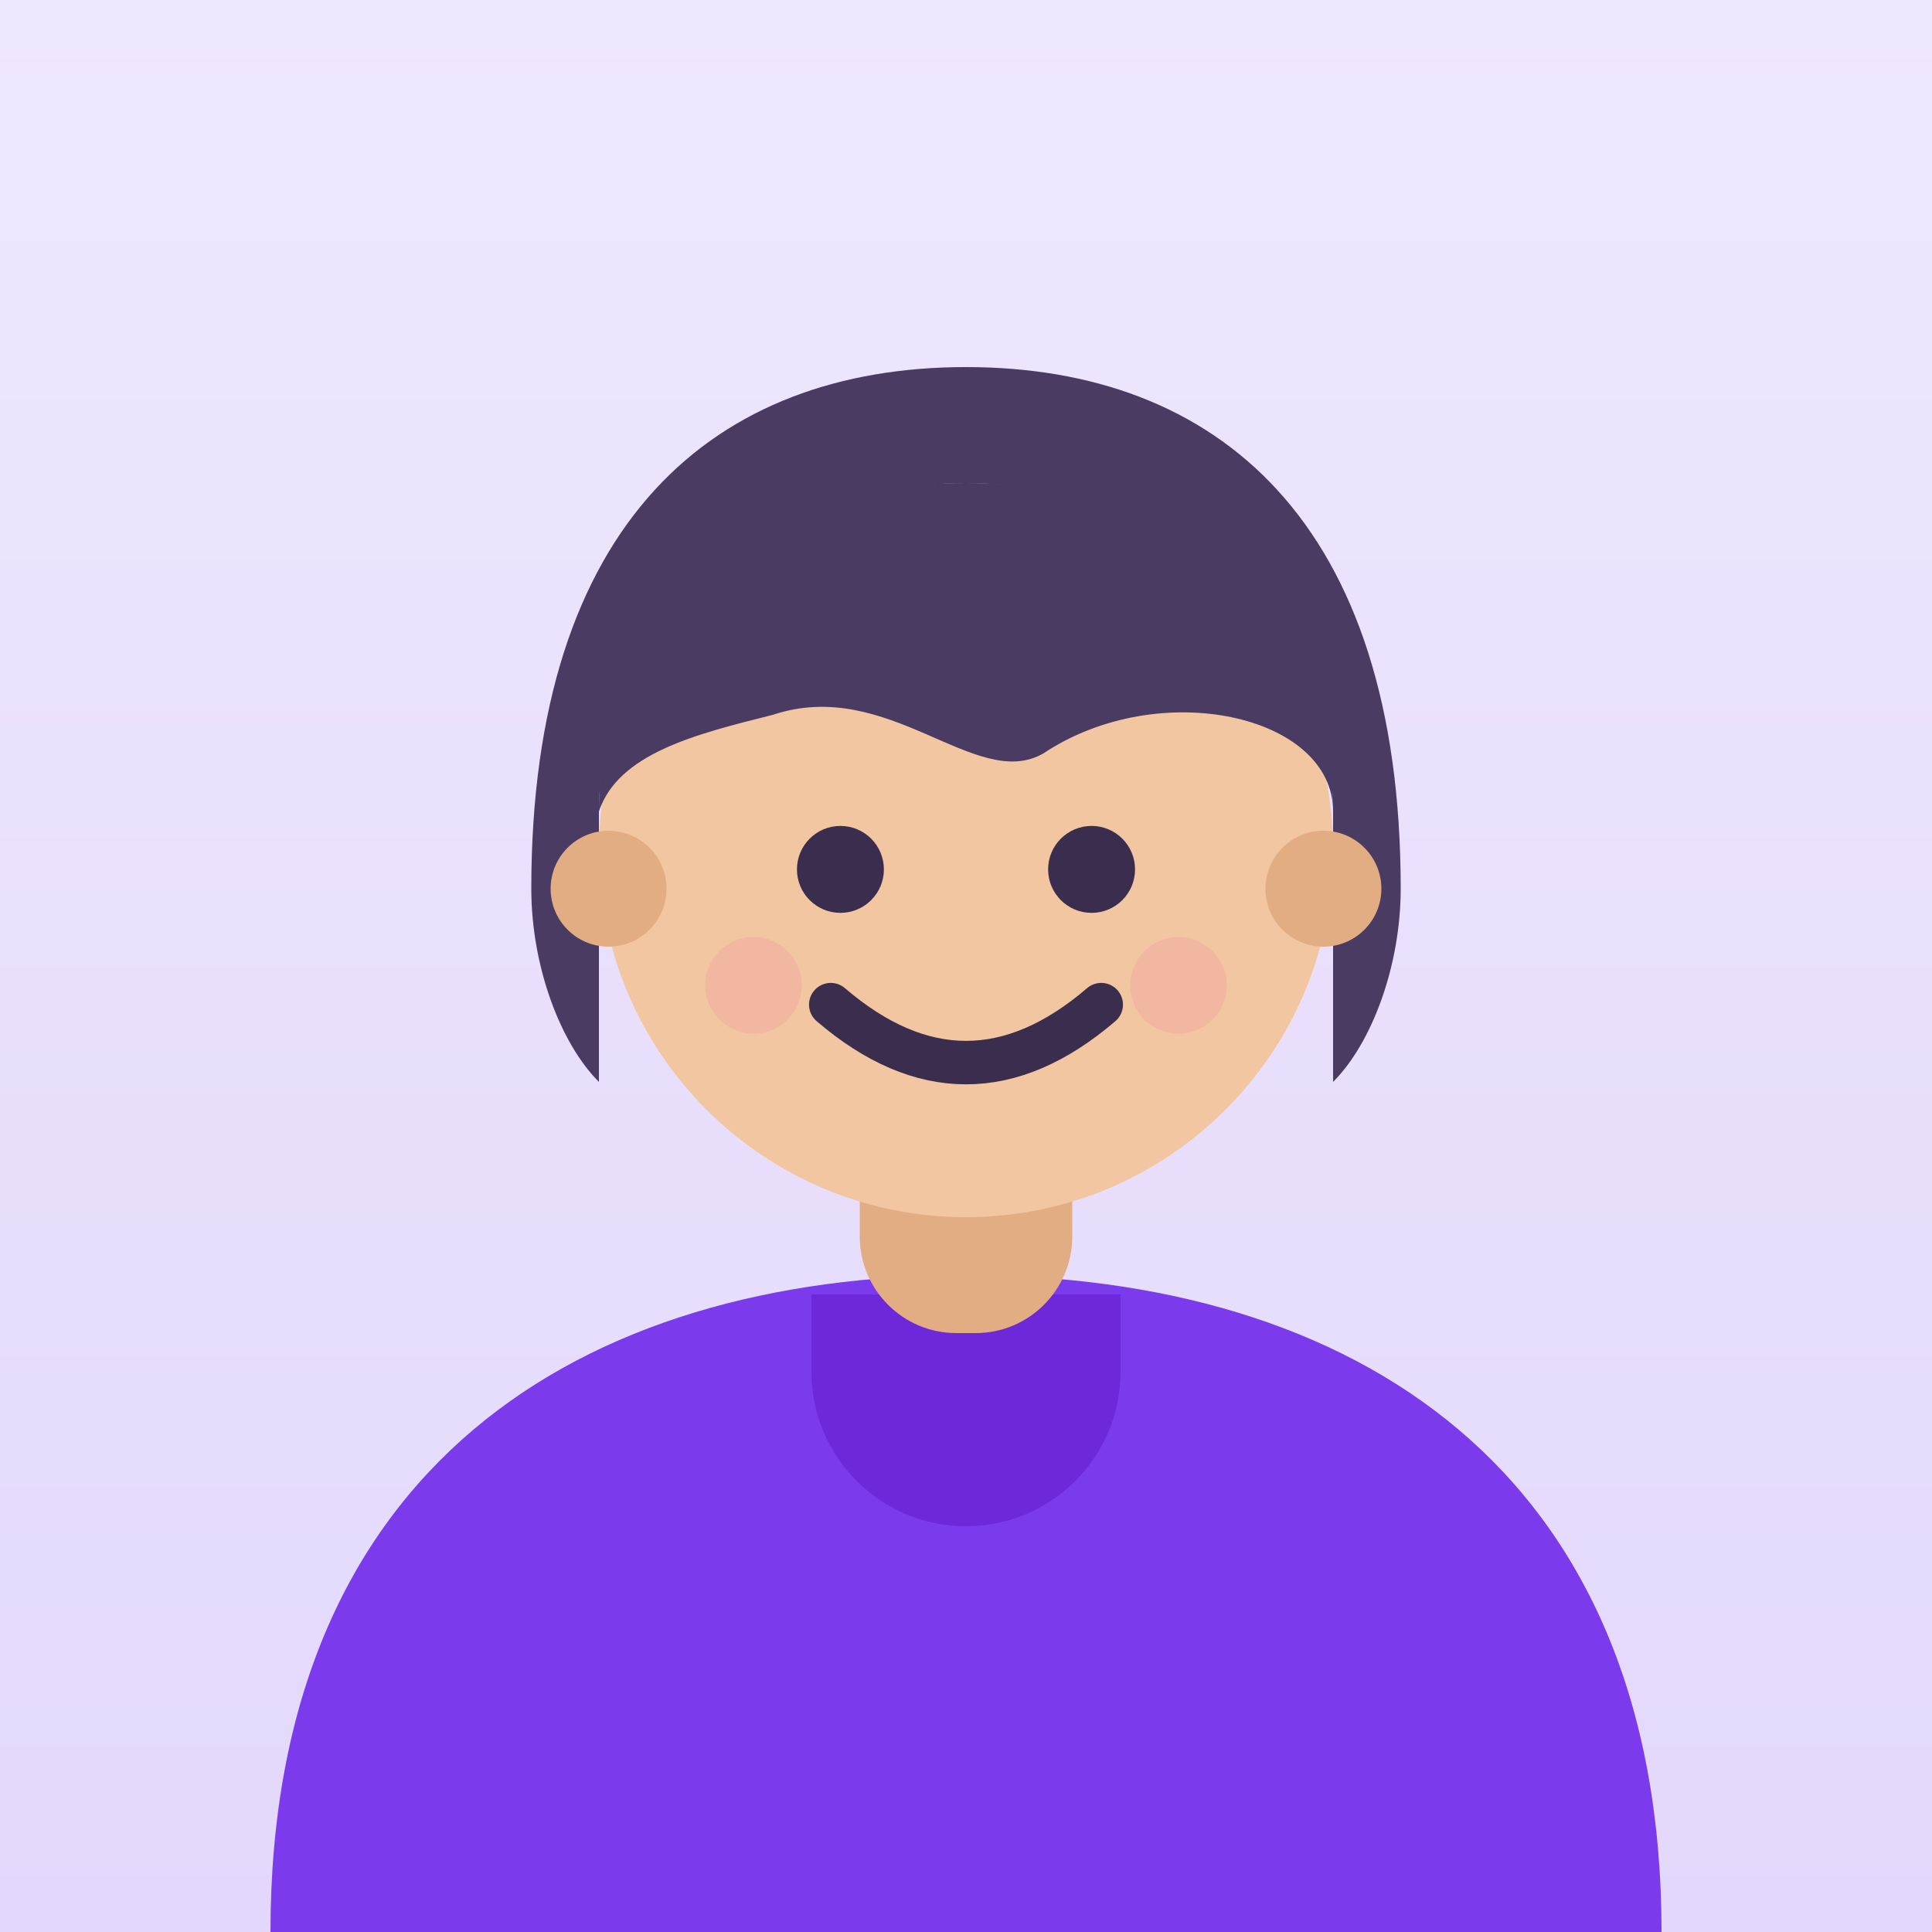
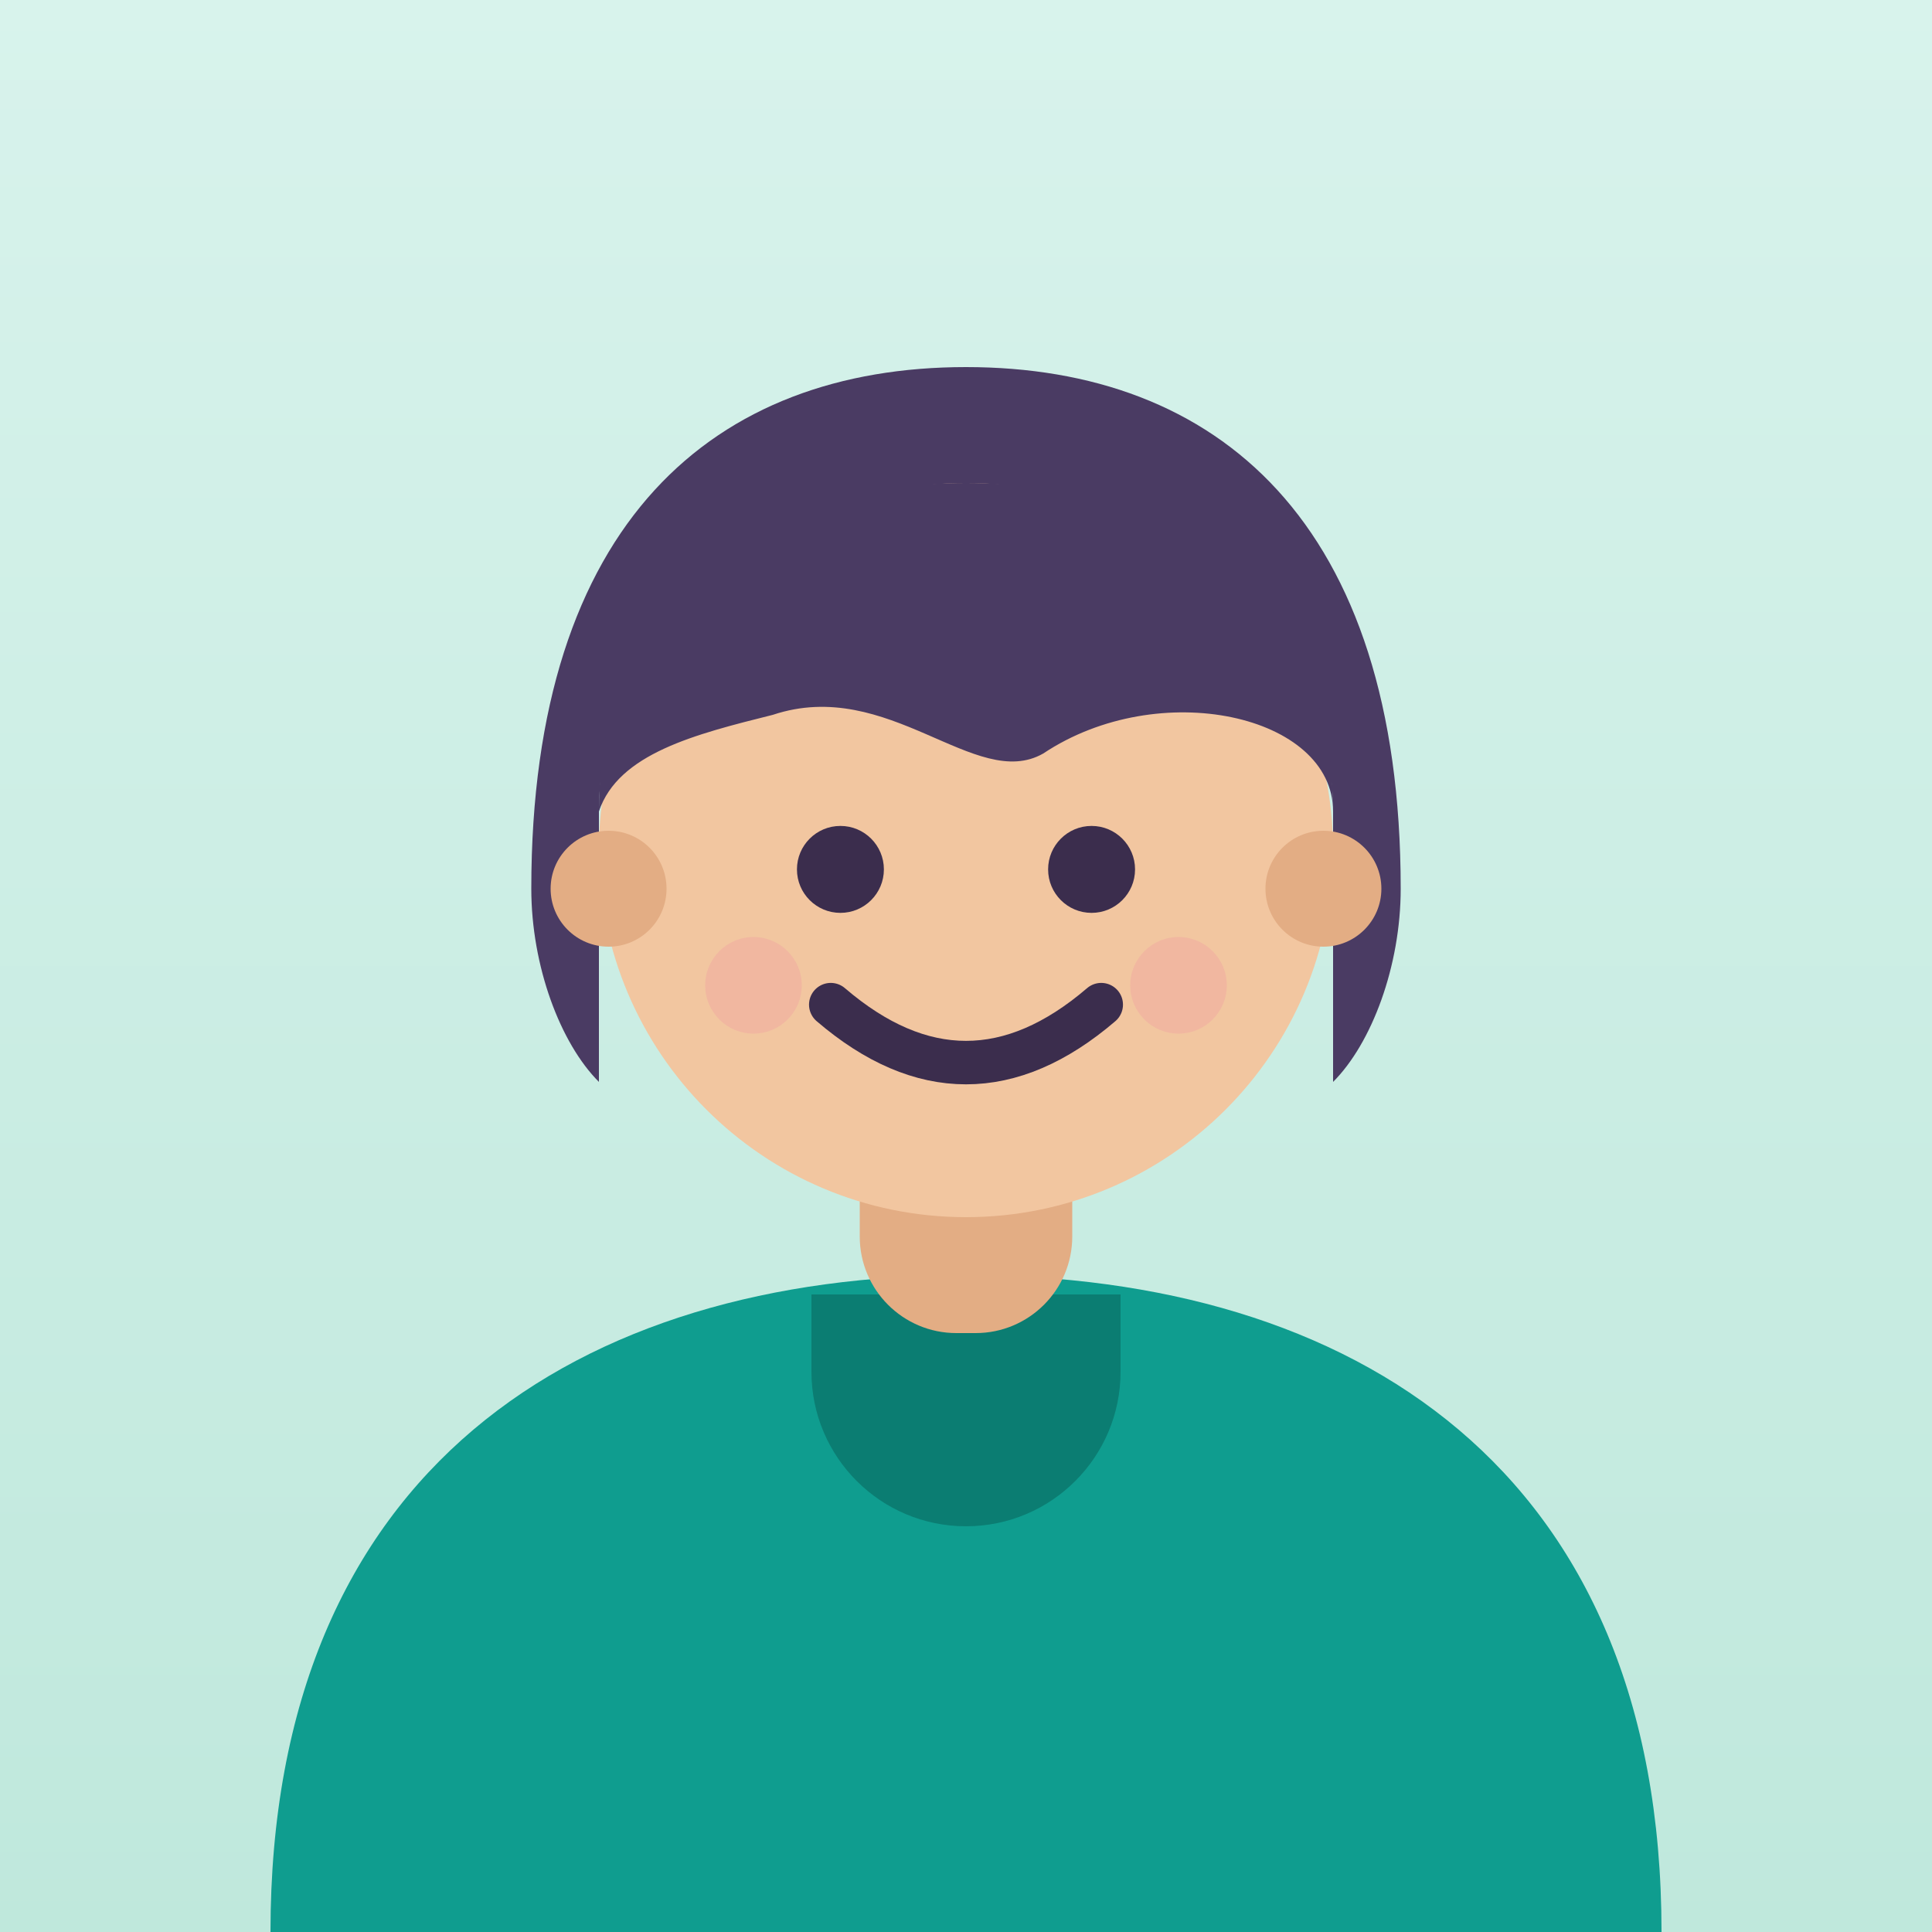
<svg xmlns="http://www.w3.org/2000/svg" viewBox="0 0 200 200" role="img" aria-label="Consumer">
  <defs>
    <linearGradient id="cbg" x1="0" y1="0" x2="0" y2="1">
-       <stop offset="0" stop-color="#efe7fe" />
-       <stop offset="1" stop-color="#e3d8fb" />
+       <stop offset="0" stop-color="#d8f3ec" />
+       <stop offset="1" stop-color="#bfe8dc" />
    </linearGradient>
  </defs>
  <rect width="200" height="200" fill="url(#cbg)" />
-   <path d="M28 200 C28 152 60 132 100 132 C140 132 172 152 172 200 Z" fill="#7c3aed" />
-   <path d="M84 134 h32 v8 a16 16 0 0 1 -32 0 Z" fill="#6d28d9" />
+   <path d="M28 200 C28 152 60 132 100 132 C140 132 172 152 172 200 Z" fill="#0f9d8f" />
+   <path d="M84 134 h32 v8 a16 16 0 0 1 -32 0 Z" fill="#0b7d72" />
  <rect x="89" y="112" width="22" height="26" rx="10" fill="#e3ad84" />
  <path d="M55 92 C55 54 74 38 100 38 C126 38 145 54 145 92 C145 100 142 108 138 112 L138 84 C138 66 122 58 100 58 C78 58 62 66 62 84 L62 112 C58 108 55 100 55 92 Z" fill="#4a3b63" />
  <circle cx="100" cy="88" r="38" fill="#f2c6a0" />
  <path d="M62 84 C62 60 80 50 100 50 C120 50 138 60 138 84 C138 74 120 70 108 78 C101 82 92 70 80 74 C72 76 64 78 62 84 Z" fill="#4a3b63" />
  <circle cx="63" cy="92" r="6" fill="#e3ad84" />
  <circle cx="137" cy="92" r="6" fill="#e3ad84" />
  <circle cx="87" cy="90" r="4.5" fill="#3b2d4d" />
  <circle cx="113" cy="90" r="4.5" fill="#3b2d4d" />
  <path d="M86 104 Q100 116 114 104" stroke="#3b2d4d" stroke-width="4.5" fill="none" stroke-linecap="round" />
  <circle cx="78" cy="102" r="5" fill="#f0a8a0" opacity="0.5" />
  <circle cx="122" cy="102" r="5" fill="#f0a8a0" opacity="0.5" />
</svg>
